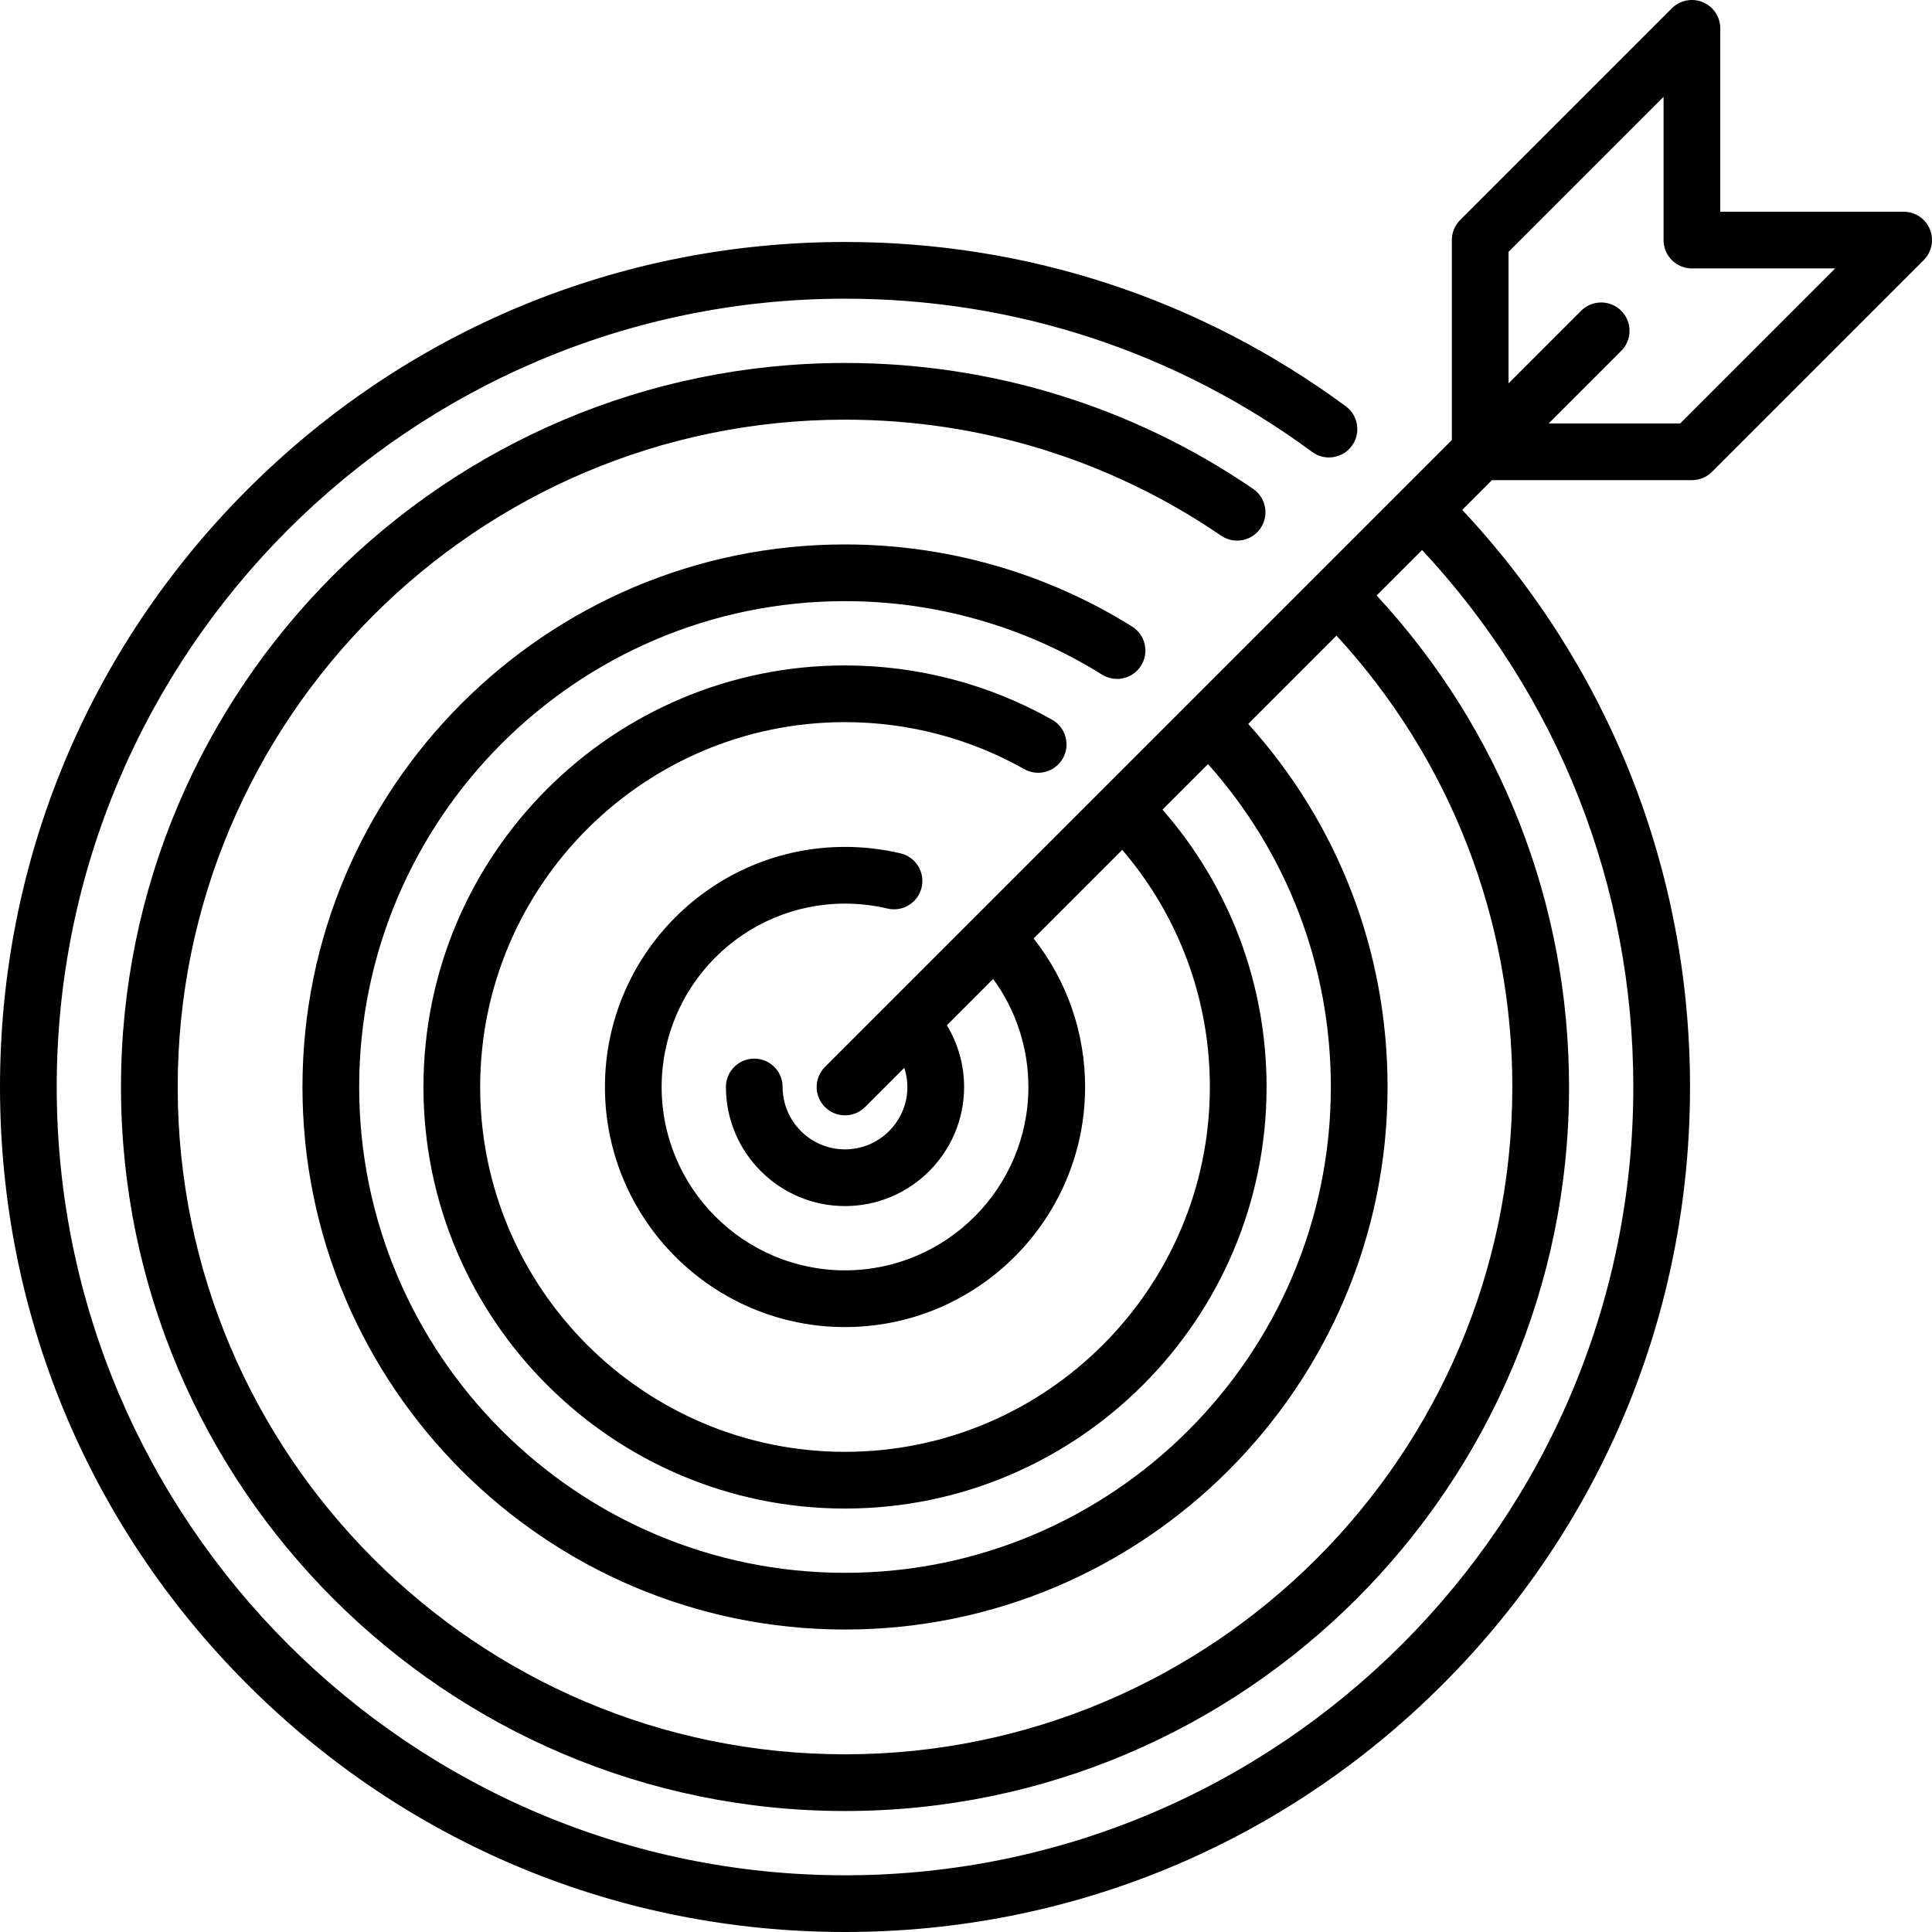
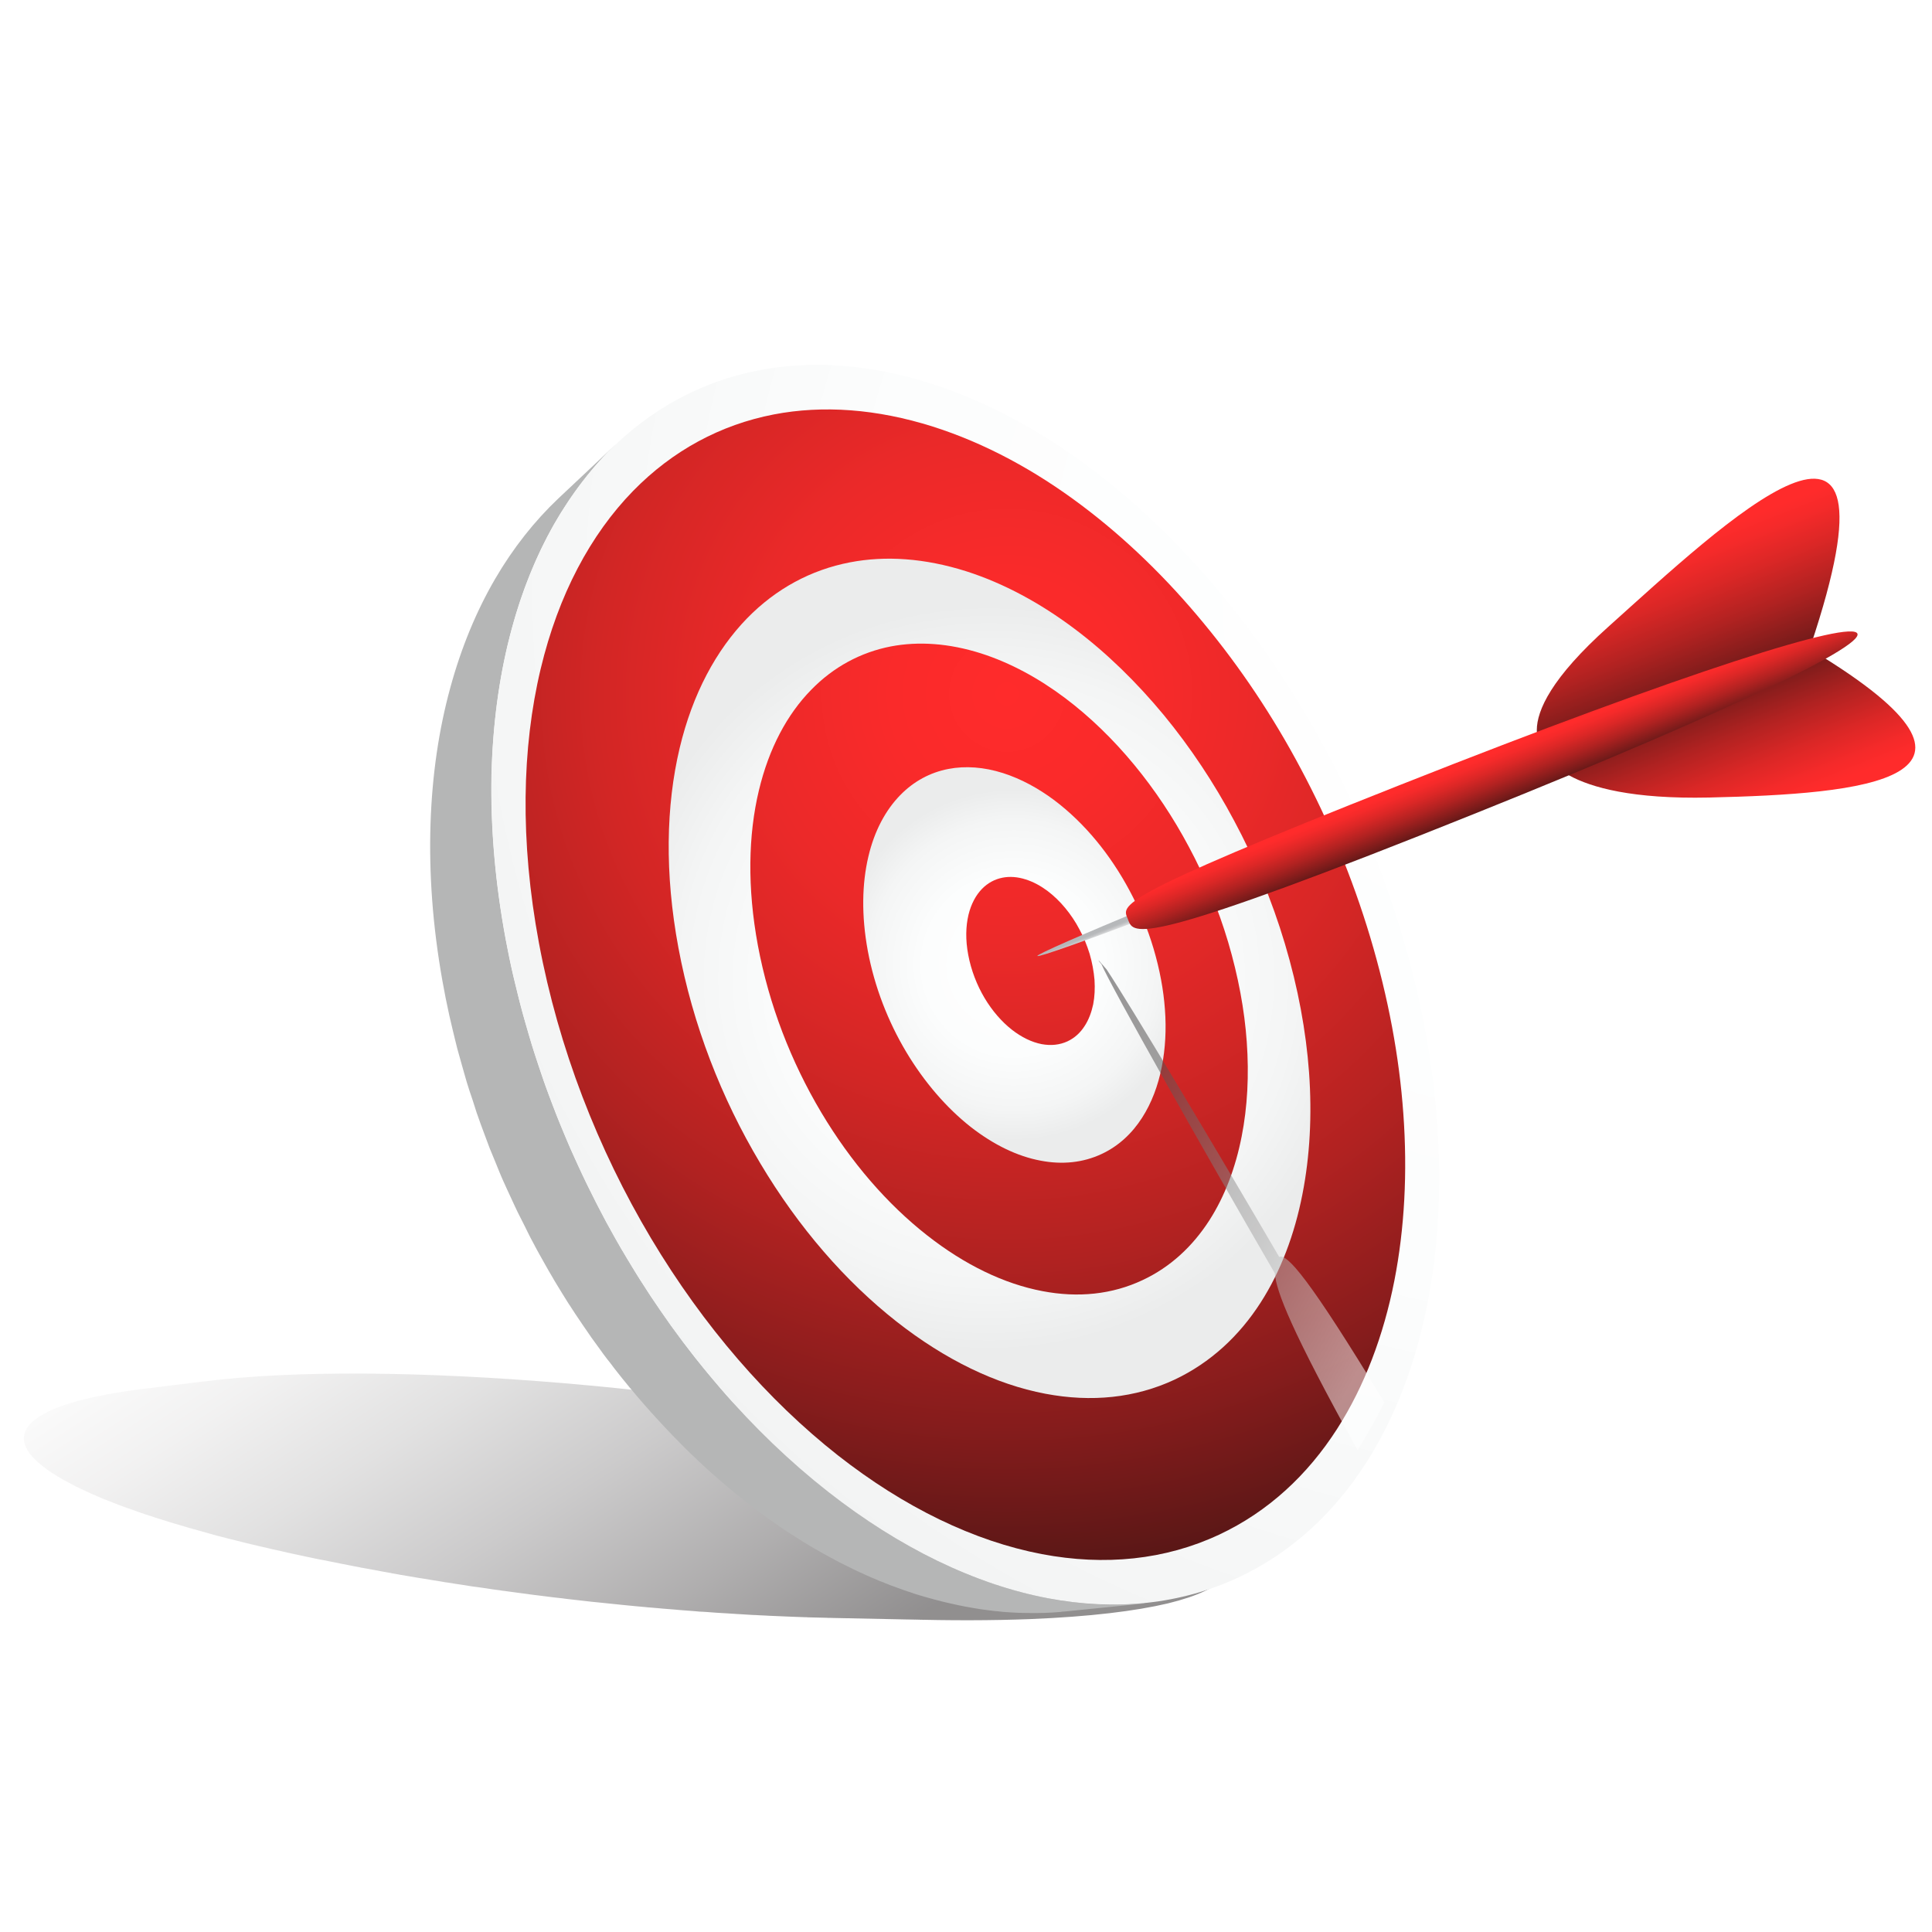
- <svg xmlns="http://www.w3.org/2000/svg" version="1.1" viewBox="0 0 511 511" enable-background="new 0 0 511 511">
-   <path d="M510.429,60.63c-1.161-2.802-3.896-4.63-6.929-4.63H455V7.5c0-3.033-1.827-5.768-4.63-6.929  c-2.801-1.16-6.028-0.519-8.173,1.626l-56,56C384.79,59.603,384,61.511,384,63.5v52.894L218.197,282.197  c-2.929,2.929-2.929,7.677,0,10.606c1.464,1.465,3.384,2.197,5.303,2.197s3.839-0.732,5.303-2.197l10.381-10.381  c0.526,1.627,0.815,3.334,0.815,5.078c0,9.098-7.402,16.5-16.5,16.5s-16.5-7.402-16.5-16.5c0-4.142-3.358-7.5-7.5-7.5  s-7.5,3.358-7.5,7.5c0,17.369,14.131,31.5,31.5,31.5s31.5-14.131,31.5-31.5c0-5.809-1.596-11.441-4.563-16.33l12.244-12.244  c6.038,8.259,9.32,18.202,9.32,28.574c0,26.743-21.757,48.5-48.5,48.5S175,314.243,175,287.5s21.757-48.5,48.5-48.5  c3.797,0,7.576,0.439,11.231,1.305c4.03,0.956,8.073-1.538,9.027-5.569c0.955-4.031-1.538-8.072-5.569-9.027  C233.402,224.575,228.46,224,223.5,224c-35.014,0-63.5,28.486-63.5,63.5s28.486,63.5,63.5,63.5s63.5-28.486,63.5-63.5  c0-14.368-4.803-28.115-13.614-39.28l23.438-23.438C311.8,242.257,320,264.317,320,287.5c0,53.21-43.29,96.5-96.5,96.5  S127,340.71,127,287.5s43.29-96.5,96.5-96.5c16.627,0,33.018,4.296,47.399,12.422c3.606,2.038,8.182,0.766,10.22-2.84  c2.038-3.606,0.766-8.182-2.84-10.219C261.65,180.967,242.708,176,223.5,176C162.019,176,112,226.019,112,287.5  S162.019,399,223.5,399S335,348.981,335,287.5c0-27.18-9.741-53.031-27.533-73.361l12.042-12.042  C340.511,225.648,352,255.696,352,287.5c0,70.855-57.645,128.5-128.5,128.5S95,358.355,95,287.5S152.645,159,223.5,159  c24.121,0,47.628,6.719,67.979,19.432c3.514,2.195,8.14,1.125,10.334-2.387c2.194-3.513,1.125-8.14-2.387-10.334  C276.689,151.507,250.434,144,223.5,144C144.374,144,80,208.374,80,287.5S144.374,431,223.5,431S367,366.626,367,287.5  c0-35.811-13.038-69.634-36.864-96.03l23.357-23.357C383.518,200.766,400,242.975,400,287.5c0,97.323-79.178,176.5-176.5,176.5  S47,384.823,47,287.5S126.178,111,223.5,111c35.713,0,70.11,10.609,99.474,30.68c3.421,2.338,8.087,1.459,10.424-1.959  c2.337-3.42,1.46-8.087-1.959-10.424C299.571,107.514,262.247,96,223.5,96C117.907,96,32,181.907,32,287.5S117.907,479,223.5,479  S415,393.094,415,287.5c0-48.521-18.04-94.51-50.891-130.003l12.024-12.024C412.204,184.181,432,234.356,432,287.5  C432,402.467,338.467,496,223.5,496S15,402.467,15,287.5S108.533,79,223.5,79c44.841,0,87.563,14.015,123.55,40.531  c3.335,2.458,8.03,1.746,10.487-1.589c2.457-3.335,1.746-8.03-1.589-10.487C317.365,79.027,271.566,64,223.5,64  c-59.699,0-115.825,23.248-158.039,65.462C23.248,171.675,0,227.801,0,287.5s23.248,115.825,65.461,158.038  C107.675,487.752,163.801,511,223.5,511s115.825-23.248,158.039-65.461C423.752,403.325,447,347.199,447,287.5  c0-57.148-21.352-111.096-60.252-152.642l7.858-7.858H447.5c1.989,0,3.897-0.79,5.303-2.197l56-56  C510.948,66.658,511.59,63.433,510.429,60.63z M444.394,112h-34.787l19.197-19.197c2.929-2.929,2.929-7.677,0-10.606  c-2.929-2.929-7.678-2.929-10.606,0L399,101.394V66.607l41-41V63.5c0,4.142,3.358,7.5,7.5,7.5h37.894L444.394,112z" />
+ <svg xmlns="http://www.w3.org/2000/svg" version="1.1" id="Capa_1" x="0px" y="0px" width="25px" height="25px" viewBox="0 0 25 25" enable-background="new 0 0 25 25" xml:space="preserve">
+   <g>
+     <g>
+       <g>
+         <linearGradient id="SVGID_1_" gradientUnits="userSpaceOnUse" x1="9.896" y1="22.203" x2="4.796" y2="14.23">
+           <stop offset="0" style="stop-color:#231F20" />
+           <stop offset="0.197" style="stop-color:#605D5E" />
+           <stop offset="0.4" style="stop-color:#989697" />
+           <stop offset="0.589" style="stop-color:#C5C4C4" />
+           <stop offset="0.755" style="stop-color:#E5E4E4" />
+           <stop offset="0.895" style="stop-color:#F8F8F8" />
+           <stop offset="0.989" style="stop-color:#FFFFFF" />
+         </linearGradient>
+         <path opacity="0.5" fill="url(#SVGID_1_)" d="M15.788,19.956c-0.137-0.147-0.387-0.308-0.756-0.476     c-0.364-0.164-0.817-0.324-1.332-0.475c-0.518-0.153-1.109-0.299-1.749-0.434c-0.656-0.139-1.377-0.268-2.131-0.379     c-0.792-0.117-1.639-0.218-2.507-0.292c-0.929-0.079-1.804-0.121-2.59-0.126c-0.81-0.005-1.525,0.03-2.1,0.104     c0.017-0.002,0.033-0.005,0.051-0.007c0,0-0.001,0-0.001,0c0,0,0.001,0,0.001,0l-0.813,0.1c-0.333,0.041-0.622,0.094-0.858,0.158     c-0.243,0.066-0.428,0.146-0.546,0.237c-0.121,0.093-0.171,0.197-0.139,0.313c0.033,0.119,0.151,0.247,0.362,0.385     c0.043,0.028,0.091,0.058,0.142,0.086c0.021,0.012,0.046,0.024,0.069,0.036c0.028,0.016,0.055,0.03,0.085,0.046     c0.002,0,0.005,0.002,0.007,0.004c0.03,0.014,0.063,0.028,0.094,0.044c0.03,0.014,0.058,0.028,0.088,0.041     c0.034,0.016,0.071,0.03,0.106,0.046c0.027,0.012,0.052,0.022,0.079,0.034c0.005,0.001,0.011,0.004,0.016,0.005     c0.038,0.016,0.079,0.031,0.118,0.047c0.034,0.012,0.067,0.025,0.102,0.039c0.039,0.015,0.081,0.029,0.123,0.043     c0.029,0.011,0.056,0.021,0.086,0.031c0.01,0.003,0.021,0.008,0.031,0.011c0.039,0.015,0.081,0.026,0.123,0.04     c0.044,0.016,0.086,0.029,0.132,0.043c0.042,0.014,0.084,0.026,0.127,0.04c0.032,0.009,0.063,0.02,0.097,0.028     c0.023,0.009,0.048,0.016,0.073,0.021c0.007,0.004,0.012,0.005,0.019,0.007c0.005,0.001,0.01,0.003,0.016,0.004     c0.014,0.004,0.028,0.01,0.043,0.013c0.05,0.015,0.102,0.028,0.154,0.043c0.019,0.005,0.038,0.011,0.057,0.016     c0.015,0.004,0.03,0.009,0.045,0.013c0.019,0.005,0.037,0.01,0.056,0.016c0.053,0.014,0.107,0.027,0.162,0.042     c0.015,0.004,0.03,0.007,0.046,0.012C2.988,19.917,3,19.92,3.011,19.923c0.018,0.004,0.034,0.009,0.051,0.013     c0.044,0.012,0.089,0.022,0.134,0.034c0.03,0.007,0.061,0.015,0.091,0.021c0.012,0.003,0.024,0.006,0.035,0.008     c0.004,0.002,0.007,0.003,0.01,0.003c0.046,0.011,0.092,0.021,0.139,0.032c0.041,0.01,0.081,0.02,0.122,0.028     c0.009,0.002,0.018,0.003,0.026,0.005c0.013,0.003,0.026,0.007,0.04,0.01c0.019,0.004,0.039,0.009,0.058,0.013     c0.042,0.009,0.083,0.019,0.125,0.027c0.041,0.009,0.083,0.018,0.124,0.027c0.009,0.001,0.017,0.003,0.025,0.005     c0.03,0.006,0.06,0.013,0.09,0.019c0.038,0.007,0.075,0.016,0.113,0.022c0.039,0.008,0.077,0.016,0.115,0.023     c0.002,0,0.004,0.001,0.006,0.001c0.008,0.002,0.017,0.004,0.025,0.005c0.027,0.005,0.056,0.012,0.083,0.017     c0.036,0.007,0.072,0.015,0.108,0.021c0.037,0.007,0.073,0.015,0.11,0.021c0.011,0.003,0.022,0.004,0.035,0.008     c0.004,0,0.01,0.001,0.015,0.002c0.02,0.004,0.04,0.007,0.06,0.011c0.037,0.007,0.073,0.014,0.11,0.02     c0.036,0.007,0.07,0.014,0.106,0.02c0.025,0.005,0.051,0.009,0.076,0.013c0.001,0.001,0.003,0.001,0.006,0.002     c0.001,0,0.002,0,0.004,0c0.007,0.001,0.014,0.003,0.021,0.005c0.035,0.006,0.071,0.011,0.107,0.019     c0.035,0.006,0.07,0.012,0.107,0.018c0.033,0.005,0.066,0.011,0.1,0.017c0.005,0.001,0.01,0.002,0.016,0.003     c0.004,0.001,0.01,0.002,0.014,0.002c0.024,0.004,0.047,0.008,0.071,0.011c0.033,0.006,0.067,0.012,0.101,0.017     c0.033,0.006,0.067,0.011,0.101,0.016c0.025,0.004,0.05,0.009,0.075,0.013c0.005,0,0.01,0.001,0.015,0.002     c0.003,0,0.006,0,0.009,0.001c0.033,0.005,0.067,0.011,0.1,0.016c0.033,0.005,0.067,0.01,0.1,0.015     c0.033,0.005,0.066,0.01,0.1,0.016c0.014,0.002,0.028,0.003,0.042,0.006c0.007,0,0.016,0.002,0.023,0.003     c0.01,0.001,0.021,0.003,0.031,0.004c0.032,0.005,0.064,0.01,0.098,0.014c0.032,0.005,0.064,0.01,0.097,0.015     c0.032,0.004,0.064,0.008,0.097,0.013c0.007,0.001,0.015,0.002,0.023,0.004c0.01,0.001,0.02,0.002,0.03,0.003     c0.014,0.002,0.028,0.004,0.042,0.006c0.032,0.005,0.065,0.009,0.097,0.013c0.032,0.005,0.064,0.009,0.096,0.013     s0.064,0.009,0.096,0.013c0.005,0.001,0.012,0.002,0.017,0.002c0.007,0.001,0.013,0.002,0.021,0.003     c0.019,0.002,0.039,0.004,0.058,0.007c0.032,0.004,0.064,0.008,0.096,0.012s0.064,0.008,0.095,0.012     c0.032,0.004,0.064,0.008,0.096,0.011c0.003,0.001,0.007,0.001,0.01,0.001c0.007,0.001,0.014,0.002,0.021,0.002     c0.022,0.004,0.044,0.006,0.066,0.009c0.032,0.003,0.064,0.007,0.097,0.011s0.064,0.007,0.097,0.011     c0.032,0.003,0.064,0.007,0.097,0.011c0.001,0,0.002,0,0.002,0c0.004,0.001,0.009,0.001,0.013,0.002     c0.027,0.002,0.055,0.005,0.082,0.008c0.033,0.003,0.065,0.007,0.097,0.01s0.064,0.007,0.097,0.01     c0.03,0.003,0.06,0.007,0.089,0.009c0.002,0,0.003,0.001,0.005,0.001c0,0,0.001,0,0.002,0c0,0,0,0,0,0     c0.034,0.004,0.068,0.007,0.101,0.01c0.034,0.004,0.067,0.007,0.102,0.01s0.067,0.006,0.101,0.009     c0.014,0.001,0.028,0.003,0.042,0.004c0.005,0.001,0.011,0.001,0.017,0.002c0.014,0.001,0.028,0.002,0.042,0.003     c0.035,0.003,0.069,0.006,0.104,0.009c0.034,0.004,0.069,0.006,0.104,0.009c0.029,0.002,0.059,0.005,0.088,0.007     c0.004,0.001,0.008,0.001,0.012,0.001c0.001,0,0.001,0,0.002,0c0.034,0.004,0.068,0.006,0.103,0.009     c0.035,0.003,0.071,0.005,0.106,0.008c0.036,0.002,0.071,0.006,0.106,0.009c0.005,0,0.012,0,0.018,0.001     c0.008,0,0.016,0.001,0.025,0.001c0.021,0.002,0.042,0.003,0.063,0.004c0.036,0.003,0.071,0.005,0.105,0.008     c0.039,0.003,0.077,0.005,0.114,0.007c0.013,0.001,0.024,0.002,0.036,0.002c0.011,0.001,0.02,0.001,0.03,0.002     c0.016,0.001,0.032,0.002,0.048,0.003c0.038,0.002,0.076,0.006,0.113,0.007c0.038,0.003,0.075,0.004,0.112,0.007     c0.012,0,0.025,0.001,0.039,0.002c0.009,0,0.019,0,0.029,0.001c0.018,0.001,0.035,0.002,0.053,0.003     c0.04,0.001,0.08,0.004,0.119,0.006c0.04,0.002,0.079,0.003,0.119,0.005c0.007,0.001,0.015,0.001,0.022,0.001     c0.009,0,0.016,0,0.023,0.001c0.024,0.001,0.047,0.002,0.071,0.003c0.043,0.001,0.086,0.003,0.129,0.005     c0.037,0.002,0.074,0.003,0.111,0.004c0.004,0,0.007,0,0.011,0c0.002,0.001,0.003,0.001,0.005,0.001     c0.042,0.001,0.084,0.002,0.126,0.003c0.042,0.001,0.084,0.002,0.125,0.003c0.006,0,0.012,0.001,0.017,0.001     c0.005,0,0.011,0,0.017,0c0.006,0,0.011,0,0.016,0s0.011,0,0.017,0.001c0.391,0.009,0.782,0.016,1.172,0.024     c0,0,0.001,0.001,0.002,0.001c0.005,0,0.011,0,0.017,0c-0.08-0.002-0.161-0.005-0.241-0.007c0.576,0.017,1.121,0.016,1.617-0.003     c0.773-0.031,1.364-0.104,1.782-0.203c0.389-0.095,0.634-0.213,0.74-0.35C15.951,20.255,15.931,20.11,15.788,19.956z" />
+         <g>
+           <radialGradient id="SVGID_2_" cx="212.116" cy="33.027" r="27.395" gradientTransform="matrix(0.3374 -0.0883 0.0883 0.3374 -58.26 19.0957)" gradientUnits="userSpaceOnUse">
+             <stop offset="0" style="stop-color:#C4C4C4" />
+             <stop offset="0.561" style="stop-color:#C1C2C2" />
+             <stop offset="0.903" style="stop-color:#B9BABA" />
+             <stop offset="1" style="stop-color:#B5B6B6" />
+           </radialGradient>
+           <path fill="url(#SVGID_2_)" d="M14.813,20.743c-0.092,0.01-0.186,0.016-0.279,0.018c-0.003,0.001-0.005,0.001-0.007,0.001      c-0.091,0.003-0.182,0.003-0.272-0.001c-0.007,0-0.011,0-0.017-0.001c-0.09-0.004-0.18-0.009-0.271-0.02      c-0.009,0-0.016-0.001-0.023-0.002c-0.091-0.009-0.18-0.021-0.271-0.036c-0.008-0.002-0.016-0.003-0.022-0.004      c-0.092-0.016-0.184-0.034-0.276-0.056c-0.005-0.001-0.011-0.002-0.017-0.004c-0.097-0.022-0.191-0.047-0.289-0.076      c-0.002,0-0.005-0.001-0.007-0.001c-0.096-0.029-0.192-0.061-0.289-0.095c-0.005-0.001-0.009-0.003-0.014-0.004      c-0.098-0.035-0.196-0.073-0.295-0.114c-0.105-0.043-0.209-0.091-0.314-0.142c-0.002-0.001-0.004-0.001-0.006-0.002      c-0.103-0.05-0.206-0.103-0.308-0.158c-0.004-0.003-0.008-0.004-0.012-0.006c-0.101-0.055-0.2-0.113-0.3-0.174      c-0.006-0.004-0.013-0.008-0.02-0.013c-0.099-0.06-0.196-0.123-0.293-0.188c-0.007-0.006-0.014-0.01-0.021-0.014      c-0.097-0.066-0.193-0.135-0.289-0.206c-0.009-0.006-0.018-0.013-0.026-0.02c-0.096-0.072-0.192-0.146-0.288-0.224      c-0.004-0.005-0.009-0.009-0.014-0.013c-0.096-0.08-0.193-0.161-0.288-0.246c-0.003-0.003-0.008-0.006-0.011-0.009      c-0.097-0.087-0.193-0.176-0.289-0.267c-0.004-0.006-0.009-0.01-0.013-0.014c-0.096-0.093-0.191-0.188-0.285-0.287      c-0.006-0.007-0.013-0.013-0.019-0.02c-0.093-0.098-0.185-0.199-0.276-0.301c-0.005-0.007-0.01-0.013-0.015-0.018      c-0.09-0.104-0.179-0.209-0.267-0.316c-0.006-0.008-0.012-0.015-0.018-0.021c0-0.001-0.001-0.002-0.002-0.004      c-0.085-0.103-0.167-0.21-0.25-0.319c-0.011-0.014-0.021-0.028-0.032-0.043c-0.082-0.108-0.162-0.22-0.241-0.335      c-0.009-0.014-0.018-0.026-0.027-0.04c-0.076-0.108-0.149-0.219-0.221-0.333c-0.01-0.016-0.02-0.031-0.031-0.047      c-0.071-0.112-0.139-0.225-0.207-0.34c-0.013-0.023-0.028-0.047-0.042-0.069c-0.066-0.115-0.132-0.232-0.196-0.35      c-0.011-0.021-0.022-0.041-0.033-0.063c-0.043-0.08-0.085-0.163-0.126-0.246c-0.035-0.068-0.069-0.137-0.103-0.207      c-0.034-0.07-0.067-0.141-0.099-0.212c-0.034-0.072-0.067-0.145-0.1-0.218c-0.03-0.068-0.057-0.137-0.086-0.205      c-0.033-0.077-0.065-0.155-0.096-0.233c-0.026-0.066-0.051-0.133-0.076-0.199c-0.03-0.081-0.062-0.162-0.09-0.245      c-0.023-0.067-0.045-0.136-0.068-0.204c-0.027-0.081-0.055-0.162-0.08-0.243c-0.023-0.074-0.043-0.149-0.065-0.224      c-0.022-0.076-0.045-0.152-0.066-0.23c-0.026-0.094-0.048-0.188-0.071-0.283c-0.014-0.058-0.03-0.115-0.043-0.173      c-0.036-0.154-0.068-0.31-0.097-0.465c-0.138-0.742-0.197-1.453-0.185-2.122C6.375,9.387,6.457,8.78,6.598,8.228      c0.137-0.535,0.33-1.017,0.569-1.439c0.092-0.161,0.192-0.311,0.296-0.455c0.094-0.128,0.19-0.252,0.293-0.366      c0.073-0.08,0.148-0.156,0.225-0.229c0,0.001,0,0.001,0,0.001s0,0,0-0.001L7.225,6.45C6.916,6.743,6.64,7.091,6.405,7.494      C6.164,7.909,5.968,8.38,5.826,8.902c-0.147,0.537-0.234,1.124-0.255,1.754c-0.021,0.644,0.027,1.326,0.154,2.037      c0.026,0.148,0.056,0.296,0.088,0.442c0.014,0.063,0.03,0.125,0.044,0.188c0.019,0.077,0.037,0.156,0.057,0.233      c0.001,0.005,0.002,0.01,0.004,0.016c0.021,0.075,0.042,0.15,0.063,0.225c0.021,0.07,0.039,0.141,0.06,0.21      c0.023,0.077,0.049,0.152,0.075,0.229c0.018,0.056,0.035,0.112,0.054,0.169c0.003,0.01,0.008,0.021,0.011,0.03      c0.026,0.078,0.055,0.153,0.083,0.229c0.024,0.065,0.048,0.13,0.072,0.193c0.029,0.072,0.06,0.145,0.089,0.216      c0.021,0.051,0.041,0.104,0.063,0.154c0.007,0.017,0.015,0.033,0.022,0.05c0.029,0.067,0.061,0.133,0.091,0.199      c0.033,0.07,0.064,0.141,0.098,0.21c0.031,0.063,0.063,0.125,0.095,0.188c0.024,0.048,0.047,0.098,0.072,0.145      c0.018,0.034,0.037,0.068,0.055,0.103c0.005,0.01,0.009,0.019,0.015,0.028c0.004,0.007,0.008,0.015,0.011,0.021      c0.011,0.02,0.022,0.04,0.033,0.06c0.038,0.069,0.078,0.14,0.117,0.208c0.014,0.024,0.029,0.049,0.043,0.073      c0.011,0.02,0.022,0.039,0.034,0.059c0.015,0.023,0.028,0.048,0.043,0.071c0.041,0.067,0.082,0.135,0.124,0.201      c0.012,0.019,0.023,0.037,0.036,0.055c0.009,0.015,0.018,0.028,0.027,0.042C7.417,16.959,7.43,16.98,7.443,17      c0.034,0.052,0.069,0.103,0.104,0.154c0.023,0.035,0.047,0.068,0.071,0.103c0.009,0.014,0.018,0.026,0.027,0.039      c0.002,0.005,0.004,0.008,0.008,0.012c0.036,0.051,0.072,0.101,0.108,0.149c0.031,0.044,0.063,0.087,0.096,0.13      c0.006,0.008,0.014,0.018,0.021,0.026c0.01,0.014,0.02,0.027,0.031,0.04c0.015,0.021,0.03,0.04,0.045,0.06      c0.033,0.042,0.065,0.083,0.099,0.125c0.032,0.04,0.065,0.08,0.098,0.12c0.006,0.008,0.013,0.015,0.02,0.023      c0.023,0.027,0.047,0.057,0.071,0.085c0.03,0.035,0.06,0.069,0.09,0.104c0.03,0.033,0.061,0.068,0.09,0.102      c0.001,0.002,0.003,0.005,0.005,0.006c0.007,0.008,0.014,0.015,0.021,0.022c0.021,0.024,0.044,0.049,0.066,0.073      c0.029,0.031,0.058,0.062,0.086,0.093c0.029,0.03,0.058,0.061,0.087,0.091c0.008,0.01,0.018,0.019,0.027,0.028      c0.004,0.004,0.008,0.008,0.012,0.013c0.016,0.017,0.032,0.032,0.048,0.048c0.029,0.03,0.058,0.06,0.087,0.089      c0.029,0.027,0.057,0.055,0.085,0.083c0.021,0.019,0.041,0.038,0.062,0.058c0.001,0.001,0.003,0.003,0.004,0.004      c0.001,0.002,0.002,0.003,0.004,0.004c0.005,0.005,0.01,0.01,0.016,0.016c0.028,0.026,0.057,0.054,0.085,0.079      c0.028,0.027,0.058,0.053,0.086,0.078c0.027,0.024,0.054,0.048,0.081,0.07c0.005,0.005,0.008,0.009,0.013,0.012      c0.003,0.003,0.007,0.006,0.011,0.011c0.019,0.017,0.038,0.032,0.057,0.048c0.027,0.024,0.054,0.047,0.082,0.069      c0.027,0.023,0.055,0.045,0.082,0.067c0.02,0.017,0.041,0.032,0.061,0.049c0.004,0.003,0.008,0.006,0.012,0.009      c0.002,0.002,0.004,0.005,0.007,0.007c0.027,0.021,0.054,0.042,0.081,0.063s0.054,0.042,0.081,0.063s0.054,0.04,0.081,0.061      c0.011,0.008,0.023,0.016,0.035,0.023c0.006,0.006,0.013,0.011,0.019,0.015c0.009,0.007,0.017,0.013,0.026,0.019      c0.026,0.019,0.053,0.038,0.079,0.056c0.027,0.019,0.053,0.038,0.08,0.056c0.026,0.019,0.053,0.036,0.08,0.054      c0.006,0.005,0.013,0.008,0.02,0.012c0.008,0.006,0.016,0.011,0.024,0.017c0.012,0.008,0.023,0.016,0.036,0.022      c0.026,0.018,0.053,0.034,0.079,0.051s0.053,0.033,0.079,0.049c0.026,0.017,0.053,0.033,0.079,0.049      c0.005,0.003,0.01,0.005,0.015,0.008c0.005,0.003,0.011,0.007,0.017,0.01c0.016,0.01,0.032,0.02,0.048,0.027      c0.026,0.016,0.052,0.031,0.079,0.046c0.026,0.015,0.053,0.029,0.079,0.043c0.026,0.015,0.053,0.029,0.08,0.043      c0.002,0.002,0.005,0.003,0.008,0.005c0.006,0.002,0.011,0.005,0.017,0.008c0.018,0.01,0.036,0.021,0.055,0.029      c0.027,0.014,0.053,0.027,0.081,0.04c0.026,0.014,0.053,0.027,0.08,0.04c0.026,0.012,0.053,0.025,0.08,0.038l0,0l0,0l0,0      c0,0,0.001,0,0.002,0.001c0.003,0.001,0.007,0.002,0.011,0.004c0.022,0.011,0.045,0.021,0.067,0.031      c0.027,0.012,0.054,0.023,0.081,0.036c0.027,0.01,0.053,0.022,0.08,0.034c0.025,0.01,0.051,0.02,0.075,0.029      c0.001,0,0.002,0.001,0.003,0.001c0.001,0.002,0.001,0.002,0.002,0.002l0,0c0.029,0.011,0.057,0.022,0.085,0.033      c0.028,0.011,0.057,0.021,0.085,0.031c0.028,0.011,0.056,0.021,0.084,0.03c0.012,0.004,0.023,0.007,0.035,0.012      c0.004,0.002,0.009,0.003,0.014,0.005c0.011,0.004,0.023,0.008,0.035,0.011c0.029,0.011,0.058,0.021,0.087,0.029      c0.029,0.009,0.059,0.018,0.087,0.026c0.025,0.008,0.05,0.014,0.075,0.021c0.003,0.001,0.006,0.002,0.01,0.003      c0,0,0.001,0,0.002,0c0.028,0.008,0.057,0.017,0.086,0.023c0.03,0.009,0.061,0.016,0.09,0.023      c0.03,0.007,0.061,0.014,0.09,0.021c0.005,0.001,0.011,0.002,0.016,0.003c0.006,0.002,0.014,0.003,0.021,0.005      c0.019,0.004,0.036,0.008,0.054,0.012c0.029,0.006,0.061,0.011,0.09,0.018c0.032,0.006,0.064,0.011,0.097,0.017      c0.011,0.002,0.021,0.003,0.03,0.005c0.008,0.001,0.017,0.003,0.025,0.004c0.014,0.002,0.027,0.004,0.041,0.007      c0.032,0.005,0.064,0.009,0.098,0.013c0.031,0.004,0.063,0.008,0.096,0.012c0.011,0.001,0.021,0.002,0.032,0.002      c0.009,0.001,0.017,0.002,0.024,0.003c0.016,0.001,0.03,0.003,0.045,0.005c0.034,0.003,0.068,0.005,0.103,0.007      s0.067,0.004,0.102,0.005c0.007,0,0.014,0,0.02,0c0.007,0.001,0.014,0.001,0.021,0.001c0.021,0.001,0.04,0.001,0.061,0.001      c0.037,0.001,0.074,0.001,0.111,0.001c0.033-0.001,0.064-0.001,0.097-0.002c0.003,0,0.006,0,0.009,0c0.002,0,0.004,0,0.005,0      c0.037-0.002,0.073-0.004,0.109-0.005c0.036-0.003,0.072-0.005,0.108-0.008c0.005-0.002,0.01-0.002,0.015-0.003      c0.005,0,0.01,0,0.016-0.001c0.004,0,0.008,0,0.012-0.001c0.007,0,0.011-0.001,0.015-0.001c0.34-0.034,0.68-0.069,1.019-0.103      c0,0,0.001,0,0.003,0C14.805,20.744,14.809,20.743,14.813,20.743z" />
+           <radialGradient id="SVGID_3_" cx="226.185" cy="25.439" r="50.346" gradientTransform="matrix(0.3374 -0.0883 0.0883 0.3374 -58.26 19.0957)" gradientUnits="userSpaceOnUse">
+             <stop offset="0" style="stop-color:#FFFFFF" />
+             <stop offset="0.511" style="stop-color:#FCFDFD" />
+             <stop offset="0.822" style="stop-color:#F4F5F5" />
+             <stop offset="1" style="stop-color:#EBECEC" />
+           </radialGradient>
+           <path fill="url(#SVGID_3_)" d="M18.136,12.078c-0.248-0.831-0.577-1.619-0.965-2.345c-0.389-0.73-0.847-1.414-1.35-2.024      c-0.517-0.627-1.094-1.189-1.708-1.65c-0.646-0.485-1.346-0.866-2.074-1.098c-0.782-0.248-1.531-0.303-2.219-0.169      C9.08,4.934,8.411,5.294,7.859,5.858C7.268,6.465,6.818,7.302,6.57,8.34c-0.262,1.098-0.29,2.395-0.024,3.821      c0.274,1.467,0.82,2.871,1.563,4.117c0.733,1.229,1.631,2.259,2.604,3.023c0.93,0.73,1.902,1.2,2.844,1.38      c0.881,0.167,1.72,0.08,2.468-0.269c0.691-0.323,1.24-0.841,1.649-1.477c0.383-0.596,0.647-1.302,0.797-2.067      c0.143-0.725,0.186-1.514,0.126-2.331C18.541,13.75,18.391,12.922,18.136,12.078z" />
+           <radialGradient id="SVGID_4_" cx="1291.601" cy="-316.291" r="127.277" gradientTransform="matrix(0.0911 -0.0238 0.0238 0.0911 -97.1078 68.5341)" gradientUnits="userSpaceOnUse">
+             <stop offset="0" style="stop-color:#FF2B2B" />
+             <stop offset="0.125" style="stop-color:#FA2A2A" />
+             <stop offset="0.275" style="stop-color:#EB2929" />
+             <stop offset="0.439" style="stop-color:#D32625" />
+             <stop offset="0.611" style="stop-color:#B12221" />
+             <stop offset="0.791" style="stop-color:#861C1C" />
+             <stop offset="0.974" style="stop-color:#511615" />
+             <stop offset="1" style="stop-color:#491514" />
+           </radialGradient>
+           <path fill="url(#SVGID_4_)" d="M17.73,12.125c-0.231-0.771-0.537-1.502-0.896-2.175c-0.36-0.679-0.785-1.313-1.253-1.879      c-0.479-0.583-1.015-1.104-1.585-1.532c-0.598-0.45-1.248-0.804-1.925-1.019c-0.726-0.229-1.42-0.28-2.059-0.157      c-0.687,0.133-1.308,0.466-1.82,0.99c-0.549,0.563-0.966,1.34-1.196,2.303c-0.243,1.019-0.269,2.223-0.022,3.547      c0.254,1.36,0.762,2.665,1.45,3.82c0.682,1.142,1.514,2.097,2.417,2.808c0.863,0.677,1.765,1.112,2.64,1.279      c0.817,0.155,1.597,0.074,2.291-0.25c0.641-0.299,1.151-0.779,1.53-1.37c0.354-0.553,0.601-1.207,0.741-1.918      c0.132-0.673,0.171-1.405,0.116-2.163C18.107,13.678,17.965,12.91,17.73,12.125z" />
+           <radialGradient id="SVGID_5_" cx="201.775" cy="33.723" r="13.856" gradientTransform="matrix(0.3374 -0.0883 0.0883 0.3374 -58.26 19.0957)" gradientUnits="userSpaceOnUse">
+             <stop offset="0" style="stop-color:#FFFFFF" />
+             <stop offset="0.511" style="stop-color:#FCFDFD" />
+             <stop offset="0.822" style="stop-color:#F4F5F5" />
+             <stop offset="1" style="stop-color:#EBECEC" />
+           </radialGradient>
+           <path fill="url(#SVGID_5_)" d="M16.626,12.21c-0.168-0.563-0.392-1.096-0.654-1.586c-0.263-0.495-0.572-0.958-0.913-1.372      c-0.351-0.424-0.741-0.805-1.157-1.117c-0.437-0.328-0.91-0.587-1.403-0.744c-0.53-0.167-1.037-0.204-1.502-0.114      C10.494,7.374,10.041,7.618,9.668,8c-0.4,0.411-0.706,0.978-0.873,1.679c-0.177,0.745-0.196,1.623-0.016,2.587      c0.185,0.993,0.555,1.944,1.059,2.787c0.496,0.833,1.104,1.53,1.763,2.048c0.629,0.494,1.287,0.813,1.926,0.934      c0.596,0.113,1.164,0.055,1.671-0.182c0.467-0.22,0.839-0.568,1.116-1c0.258-0.402,0.438-0.881,0.539-1.398      c0.097-0.492,0.126-1.026,0.086-1.579C16.9,13.343,16.797,12.782,16.626,12.21z" />
+           <radialGradient id="SVGID_6_" cx="1291.599" cy="-316.294" r="127.287" gradientTransform="matrix(0.0911 -0.0238 0.0238 0.0911 -97.1078 68.5341)" gradientUnits="userSpaceOnUse">
+             <stop offset="0" style="stop-color:#FF2B2B" />
+             <stop offset="0.125" style="stop-color:#FA2A2A" />
+             <stop offset="0.275" style="stop-color:#EB2929" />
+             <stop offset="0.439" style="stop-color:#D32625" />
+             <stop offset="0.611" style="stop-color:#B12221" />
+             <stop offset="0.791" style="stop-color:#861C1C" />
+             <stop offset="0.974" style="stop-color:#511615" />
+             <stop offset="1" style="stop-color:#491514" />
+           </radialGradient>
+           <path fill="url(#SVGID_6_)" d="M15.892,12.19c-0.13-0.437-0.304-0.851-0.507-1.23c-0.204-0.384-0.444-0.743-0.708-1.063      c-0.272-0.33-0.575-0.624-0.897-0.866c-0.338-0.254-0.706-0.455-1.088-0.577c-0.411-0.13-0.805-0.158-1.166-0.089      c-0.388,0.076-0.74,0.264-1.029,0.561C10.186,9.243,9.95,9.683,9.82,10.228c-0.138,0.577-0.152,1.258-0.013,2.006      c0.144,0.771,0.431,1.508,0.82,2.161c0.385,0.646,0.856,1.187,1.367,1.588c0.488,0.384,0.999,0.63,1.494,0.724      c0.463,0.089,0.903,0.043,1.296-0.142c0.362-0.169,0.65-0.44,0.865-0.774c0.201-0.313,0.339-0.683,0.418-1.085      c0.075-0.381,0.097-0.794,0.066-1.224C16.104,13.067,16.023,12.634,15.892,12.19z" />
+           <radialGradient id="SVGID_7_" cx="202.791" cy="33.475" r="6.529" gradientTransform="matrix(0.3374 -0.0883 0.0883 0.3374 -58.26 19.0957)" gradientUnits="userSpaceOnUse">
+             <stop offset="0" style="stop-color:#FFFFFF" />
+             <stop offset="0.511" style="stop-color:#FCFDFD" />
+             <stop offset="0.822" style="stop-color:#F4F5F5" />
+             <stop offset="1" style="stop-color:#EBECEC" />
+           </radialGradient>
+           <path fill="url(#SVGID_7_)" d="M14.927,12.275c-0.079-0.266-0.185-0.517-0.309-0.748c-0.124-0.233-0.27-0.452-0.43-0.646      c-0.165-0.2-0.35-0.379-0.545-0.526c-0.206-0.154-0.429-0.276-0.663-0.351c-0.248-0.079-0.488-0.096-0.707-0.054      c-0.236,0.045-0.45,0.16-0.625,0.34c-0.189,0.194-0.333,0.461-0.411,0.793c-0.083,0.35-0.092,0.764-0.008,1.219      c0.087,0.468,0.262,0.916,0.499,1.313c0.235,0.392,0.521,0.721,0.831,0.966c0.297,0.232,0.606,0.382,0.907,0.438      c0.28,0.054,0.549,0.026,0.788-0.086c0.22-0.102,0.396-0.268,0.525-0.47c0.122-0.19,0.207-0.415,0.255-0.66      c0.045-0.231,0.06-0.482,0.04-0.743C15.056,12.809,15.007,12.545,14.927,12.275z" />
+           <radialGradient id="SVGID_8_" cx="1291.606" cy="-316.286" r="127.257" gradientTransform="matrix(0.0911 -0.0238 0.0238 0.0911 -97.1078 68.5341)" gradientUnits="userSpaceOnUse">
+             <stop offset="0" style="stop-color:#FF2B2B" />
+             <stop offset="0.125" style="stop-color:#FA2A2A" />
+             <stop offset="0.275" style="stop-color:#EB2929" />
+             <stop offset="0.439" style="stop-color:#D32625" />
+             <stop offset="0.611" style="stop-color:#B12221" />
+             <stop offset="0.791" style="stop-color:#861C1C" />
+             <stop offset="0.974" style="stop-color:#511615" />
+             <stop offset="1" style="stop-color:#491514" />
+           </radialGradient>
+           <path fill="url(#SVGID_8_)" d="M14.1,12.343c-0.035-0.113-0.079-0.22-0.132-0.317c-0.052-0.1-0.114-0.191-0.183-0.275      c-0.07-0.085-0.148-0.16-0.231-0.223c-0.088-0.065-0.182-0.117-0.281-0.148c-0.105-0.034-0.207-0.041-0.3-0.023      c-0.101,0.02-0.191,0.068-0.266,0.145c-0.08,0.082-0.141,0.196-0.175,0.336c-0.035,0.148-0.04,0.324-0.003,0.518      c0.037,0.198,0.111,0.389,0.211,0.558c0.1,0.167,0.221,0.306,0.353,0.41c0.127,0.099,0.258,0.162,0.386,0.187      c0.119,0.022,0.233,0.011,0.334-0.036c0.094-0.044,0.168-0.113,0.223-0.2c0.053-0.081,0.088-0.177,0.11-0.28      c0.019-0.098,0.024-0.204,0.017-0.315C14.153,12.568,14.133,12.456,14.1,12.343z" />
+           <radialGradient id="SVGID_9_" cx="1291.609" cy="-316.324" r="127.368" gradientTransform="matrix(0.0911 -0.0238 0.0238 0.0911 -97.1078 68.5341)" gradientUnits="userSpaceOnUse">
+             <stop offset="0" style="stop-color:#FF2B2B" />
+             <stop offset="0.125" style="stop-color:#FA2A2A" />
+             <stop offset="0.275" style="stop-color:#EB2929" />
+             <stop offset="0.439" style="stop-color:#D32625" />
+             <stop offset="0.611" style="stop-color:#B12221" />
+             <stop offset="0.791" style="stop-color:#861C1C" />
+             <stop offset="0.974" style="stop-color:#511615" />
+             <stop offset="1" style="stop-color:#491514" />
+           </radialGradient>
+           <path fill="url(#SVGID_9_)" d="M13.692,12.376c-0.012-0.038-0.027-0.075-0.045-0.109c-0.019-0.034-0.04-0.065-0.063-0.095      c-0.024-0.029-0.051-0.055-0.08-0.076c-0.03-0.023-0.063-0.041-0.097-0.052c-0.037-0.012-0.072-0.015-0.104-0.009      c-0.035,0.008-0.065,0.024-0.092,0.051c-0.027,0.028-0.049,0.067-0.06,0.116c-0.013,0.052-0.015,0.111-0.002,0.179      c0.013,0.069,0.039,0.134,0.073,0.192c0.035,0.058,0.077,0.106,0.122,0.142c0.044,0.034,0.089,0.057,0.134,0.064      c0.04,0.009,0.08,0.004,0.115-0.013c0.032-0.015,0.058-0.039,0.077-0.068c0.018-0.028,0.03-0.062,0.037-0.098      c0.007-0.034,0.009-0.07,0.006-0.108C13.711,12.455,13.704,12.417,13.692,12.376z" />
+         </g>
+         <linearGradient id="SVGID_10_" gradientUnits="userSpaceOnUse" x1="12.778" y1="13.883" x2="18.142" y2="16.832">
+           <stop offset="0" style="stop-color:#231F20" />
+           <stop offset="0.093" style="stop-color:#2C292A" />
+           <stop offset="0.248" style="stop-color:#464343" />
+           <stop offset="0.447" style="stop-color:#706D6E" />
+           <stop offset="0.682" style="stop-color:#A9A8A8" />
+           <stop offset="0.945" style="stop-color:#F2F2F2" />
+           <stop offset="0.989" style="stop-color:#FFFFFF" />
+         </linearGradient>
+         <path opacity="0.5" fill="url(#SVGID_10_)" d="M14.216,12.426c0,0.007,0.012,0.024,0.037,0.051     c0.119,0.284,1.357,2.472,2.243,3.999c0.018,0.238,0.218,0.748,1.071,2.289c0.124-0.196,0.24-0.402,0.347-0.618     c-0.98-1.619-1.262-1.928-1.361-1.882c-0.813-1.392-1.935-3.272-2.234-3.721" />
+         <g>
+           <g>
+             <linearGradient id="SVGID_11_" gradientUnits="userSpaceOnUse" x1="8.71" y1="-68.681" x2="8.71" y2="-66.496" gradientTransform="matrix(0.9298 -0.368 0.368 0.9298 38.665 74.2021)">
+               <stop offset="0" style="stop-color:#FF2B2B" />
+               <stop offset="0.11" style="stop-color:#F52A2A" />
+               <stop offset="0.293" style="stop-color:#DB2726" />
+               <stop offset="0.528" style="stop-color:#B12221" />
+               <stop offset="0.803" style="stop-color:#771B1A" />
+               <stop offset="1" style="stop-color:#491514" />
+             </linearGradient>
+             <path fill="url(#SVGID_11_)" d="M20.069,9.79c0,0-0.735-0.355,0.743-1.68c1.478-1.325,3.929-3.671,2.618,0.246L20.069,9.79z" />
+             <linearGradient id="SVGID_12_" gradientUnits="userSpaceOnUse" x1="8.644" y1="-701.123" x2="8.644" y2="-699.132" gradientTransform="matrix(0.9298 -0.368 -0.368 -0.9298 -243.2905 -638.2148)">
+               <stop offset="0" style="stop-color:#FF2B2B" />
+               <stop offset="0.11" style="stop-color:#F52A2A" />
+               <stop offset="0.293" style="stop-color:#DB2726" />
+               <stop offset="0.528" style="stop-color:#B12221" />
+               <stop offset="0.803" style="stop-color:#771B1A" />
+               <stop offset="1" style="stop-color:#491514" />
+             </linearGradient>
+             <path fill="url(#SVGID_12_)" d="M19.984,9.717c0,0,0.148,0.646,2.132,0.603c1.985-0.046,4.106-0.224,1.354-1.891L19.984,9.717z       " />
+             <linearGradient id="SVGID_13_" gradientUnits="userSpaceOnUse" x1="1274.654" y1="183.221" x2="1274.654" y2="183.529" gradientTransform="matrix(-0.9298 0.368 0.2086 0.5272 1163.006 -554.332)">
+               <stop offset="0" style="stop-color:#B6B8BA" />
+               <stop offset="0.111" style="stop-color:#C0C1C3" />
+               <stop offset="0.297" style="stop-color:#DADBDC" />
+               <stop offset="0.511" style="stop-color:#FFFFFF" />
+               <stop offset="0.6" style="stop-color:#DCDCDC" />
+               <stop offset="0.797" style="stop-color:#838182" />
+               <stop offset="1" style="stop-color:#231F20" />
+             </linearGradient>
+             <path fill="url(#SVGID_13_)" d="M13.424,12.37c0.018,0.044,2.503-0.898,4.098-1.53c1.594-0.63,1.059-0.439,1.042-0.482       c-0.019-0.044,0.49-0.306-1.104,0.324C15.864,11.313,13.406,12.327,13.424,12.37z" />
+             <linearGradient id="SVGID_14_" gradientUnits="userSpaceOnUse" x1="5.613" y1="-67.05" x2="5.613" y2="-66.33" gradientTransform="matrix(0.9298 -0.368 0.368 0.9298 38.665 74.2021)">
+               <stop offset="0" style="stop-color:#FF2B2B" />
+               <stop offset="0.11" style="stop-color:#F52A2A" />
+               <stop offset="0.293" style="stop-color:#DB2726" />
+               <stop offset="0.528" style="stop-color:#B12221" />
+               <stop offset="0.803" style="stop-color:#771B1A" />
+               <stop offset="1" style="stop-color:#491514" />
+             </linearGradient>
+             <path fill="url(#SVGID_14_)" d="M24.035,8.2c0.071,0.181-1.912,1.128-5.66,2.611c-3.748,1.483-3.71,1.261-3.781,1.081       c-0.072-0.181-0.226-0.252,3.521-1.734C21.863,8.674,23.964,8.019,24.035,8.2z" />
+           </g>
+         </g>
+       </g>
+     </g>
+   </g>
</svg>
